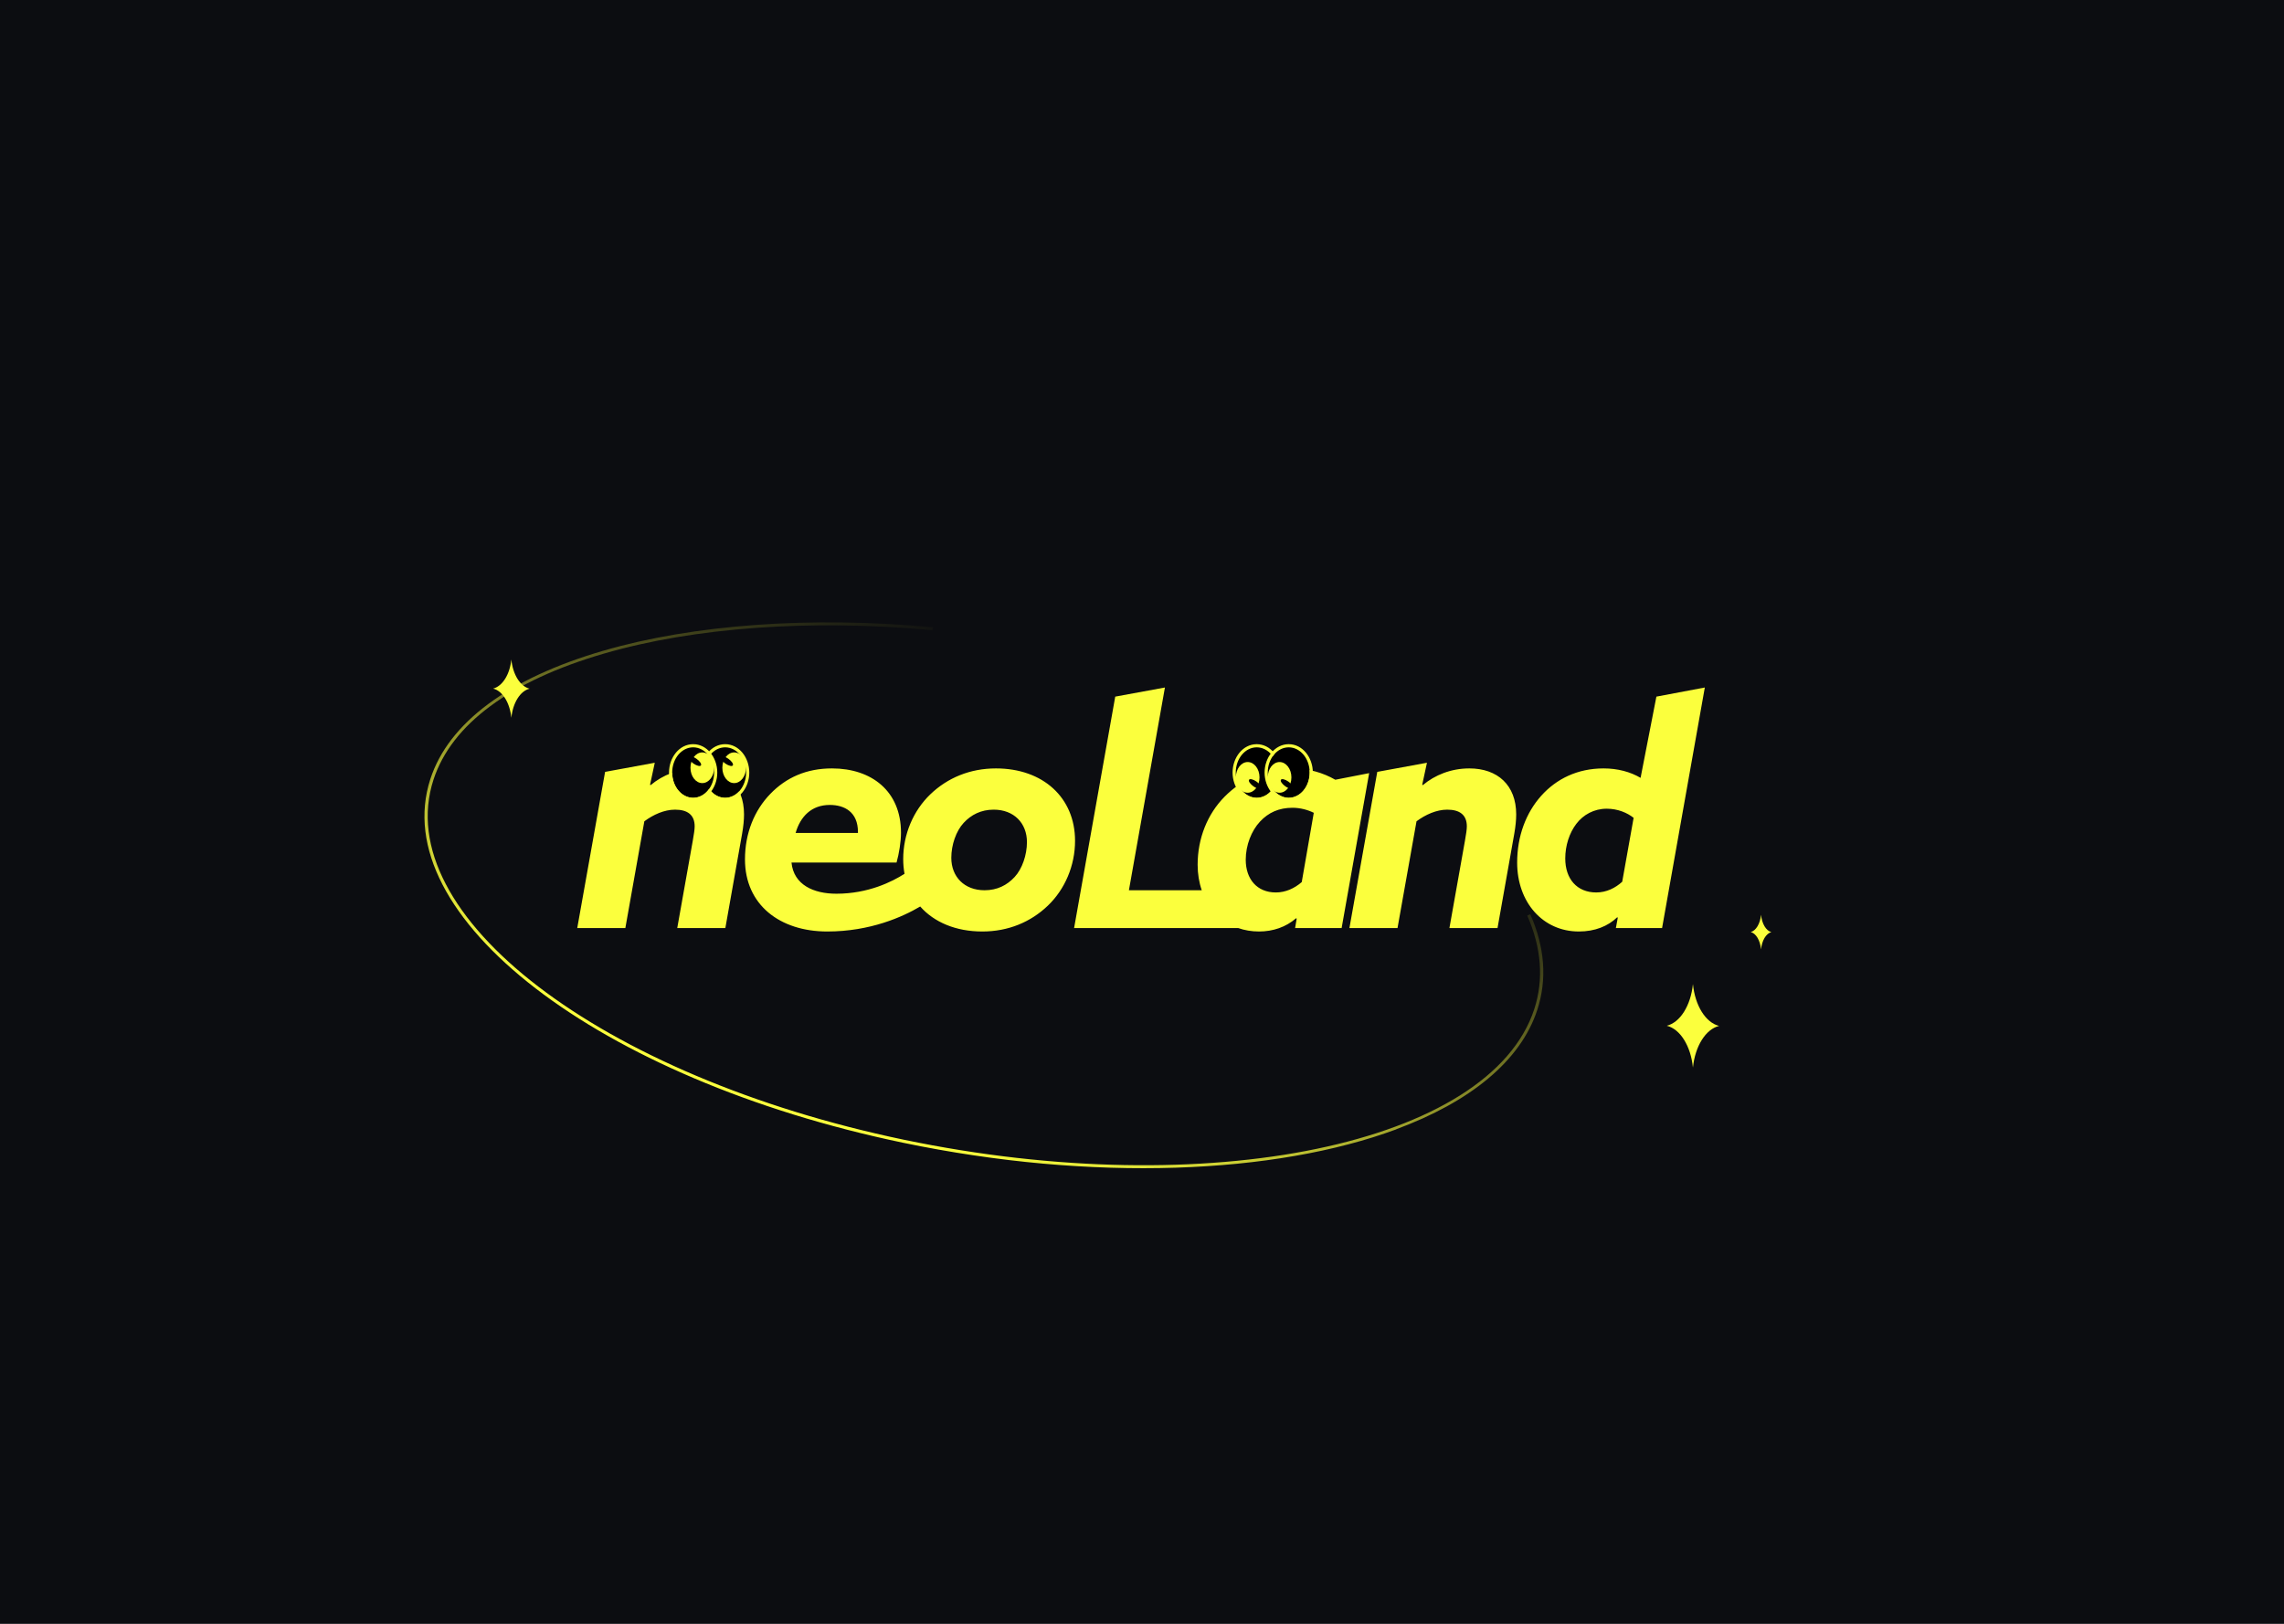
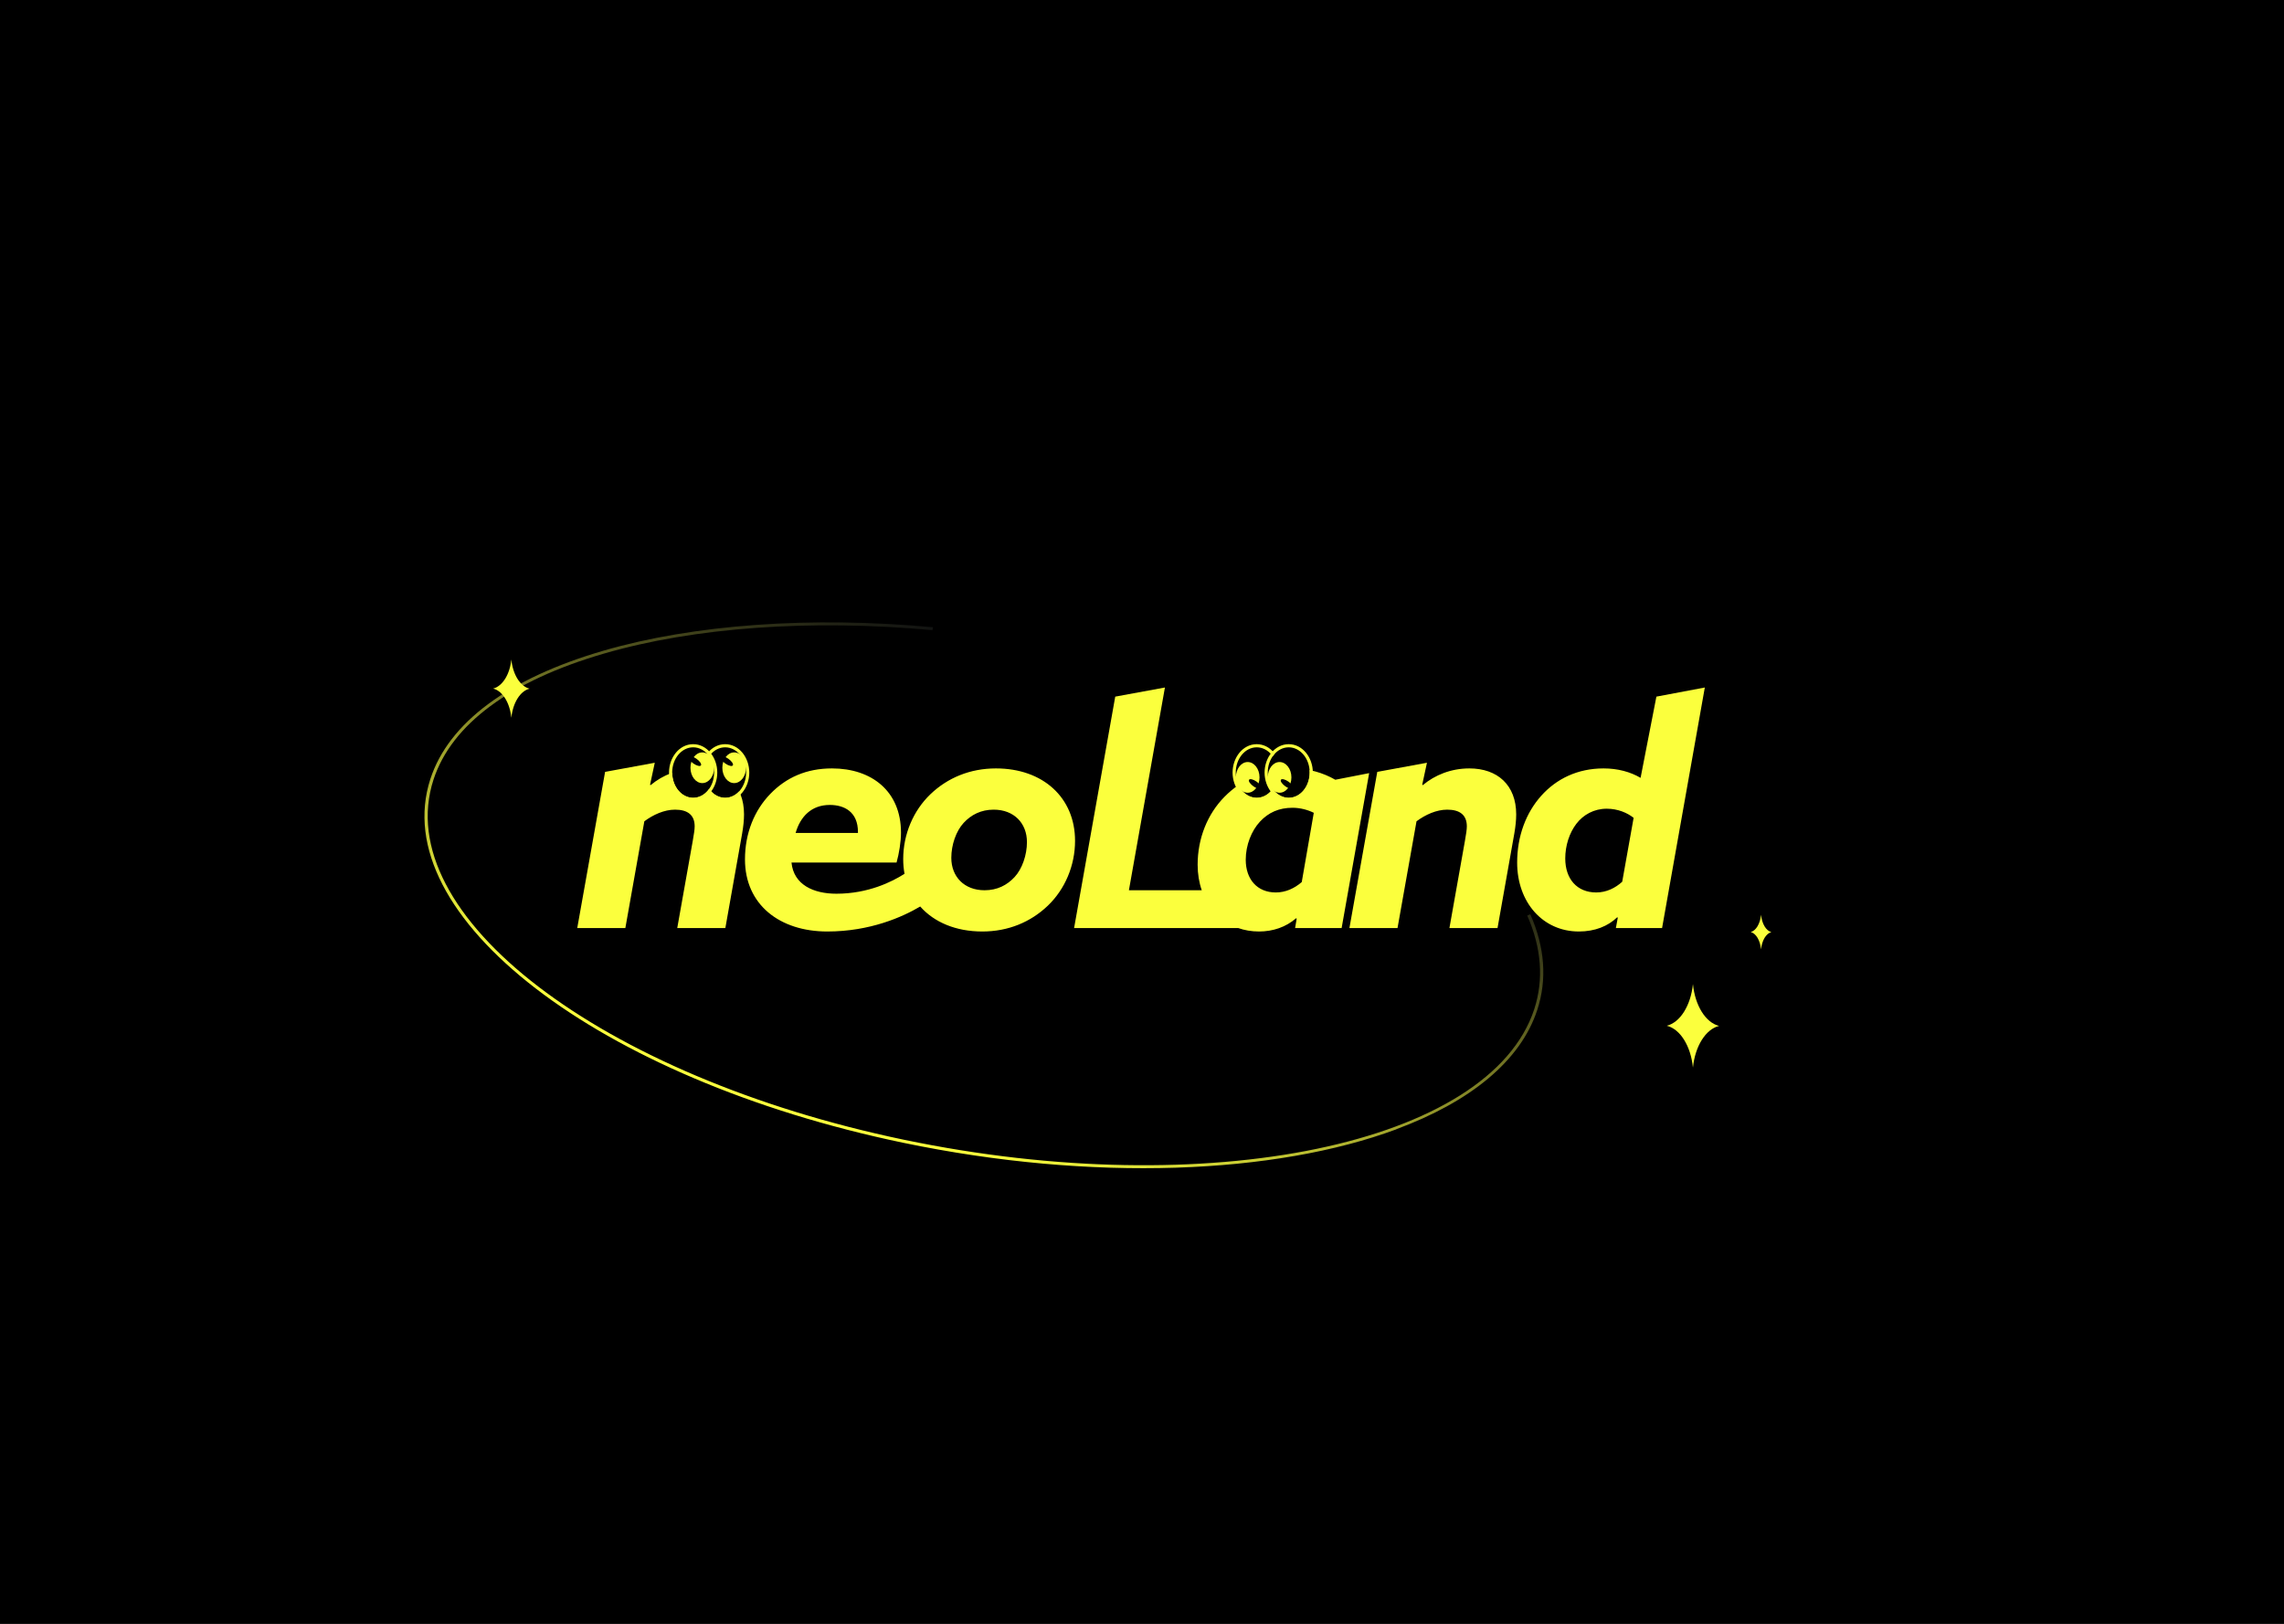
<svg xmlns="http://www.w3.org/2000/svg" width="1440" height="1024" viewBox="0 0 1440 1024" fill="none">
  <g clip-path="url(#clip0_148_7754)">
-     <rect width="1440" height="1024" fill="#0C0D11" />
+     <rect width="1440" height="1024" fill="#000000" />
    <g filter="url(#filter0_b_148_7754)">
-       <rect width="1440" height="1024" fill="#0F0F12" fill-opacity="0.3" />
+       <rect width="1440" height="1024" fill="#000000" />
    </g>
    <path fill-rule="evenodd" clip-rule="evenodd" d="M995.43 587.421C1005.61 587.421 1013.79 584.045 1019.57 578.486L1019.97 578.685L1018.77 585.237H1047.9L1074.84 433.553L1044.31 439.311L1034.34 490.534C1027.95 486.761 1019.97 484.577 1010.99 484.577C994.632 484.577 981.264 491.129 971.687 501.85C962.109 512.571 956.523 527.263 956.523 543.941C956.523 568.957 972.684 587.421 995.43 587.421ZM1006.4 562.802C994.233 562.802 986.85 554.265 986.85 541.36C986.85 533.219 989.444 525.278 993.834 519.52C998.223 513.763 1005.01 509.99 1012.99 509.99C1019.97 509.99 1025.96 512.571 1029.95 515.748L1022.76 556.051C1018.37 560.022 1012.79 562.802 1006.4 562.802ZM868.332 486.761L850.774 585.237H881.101L893.073 517.932C898.659 513.763 905.643 510.586 912.426 510.586C920.407 510.586 924.797 513.961 924.797 521.109C924.797 523.094 924.398 525.675 923.6 530.242L913.823 585.237H944.151L954.725 525.675C955.523 521.109 955.922 517.138 955.922 513.564C955.922 495.1 944.151 484.578 926.393 484.578C914.821 484.578 904.645 488.747 897.063 495.1L896.664 494.902L899.657 481.004L868.332 486.761ZM363.939 585.237L381.497 486.761L412.822 481.004L409.829 494.902L410.228 495.1C417.81 488.747 427.986 484.578 439.558 484.578C457.316 484.578 469.088 495.1 469.088 513.564C469.088 517.138 468.689 521.109 467.891 525.675L457.316 585.237H426.988L436.765 530.242C437.563 525.675 437.962 523.094 437.962 521.109C437.962 513.961 433.573 510.586 425.592 510.586C418.808 510.586 411.825 513.763 406.238 517.932L394.267 585.237H363.939ZM793.785 587.421C802.564 587.421 810.744 584.641 817.129 579.082L817.528 579.28L816.53 585.237H845.86L863.219 487.555L841.87 491.725C834.288 487.357 825.11 484.577 814.735 484.577C797.576 484.577 782.811 491.526 772.037 502.446C761.263 513.365 755.077 528.653 755.077 545.33C755.077 551.089 755.983 556.505 757.676 561.412H711.748L734.453 433.553L703.128 439.311L677.19 585.237L691.156 585.237L707.518 585.237L780.624 585.237C784.658 586.658 789.07 587.421 793.785 587.421ZM804.36 562.802C792.588 562.802 785.405 554.463 785.405 542.154C785.405 533.021 788.996 523.888 794.383 518.13C799.771 512.373 806.355 509.395 814.934 509.395C819.922 509.395 824.711 510.784 828.302 512.571L820.72 556.25C816.131 560.221 810.545 562.802 804.36 562.802ZM569.448 541.757C569.448 544.975 569.73 548.07 570.276 551.028C562.394 556.086 547.328 563.596 527.348 563.596C512.982 563.596 500.412 558.037 499.015 543.94H565.257C566.853 538.183 568.05 530.837 568.05 525.079C568.05 498.872 549.495 484.577 524.554 484.577C508.393 484.577 495.623 490.335 485.647 500.659C475.671 510.983 469.685 525.278 469.685 541.955C469.685 570.545 491.633 587.421 521.561 587.421C548.693 587.421 569.132 578.18 580.17 571.666C588.951 581.594 602.629 587.421 619.328 587.421C635.689 587.421 649.855 581.464 660.63 571.14C671.404 560.816 677.789 545.926 677.789 530.241C677.789 503.041 657.637 484.577 627.908 484.577C611.547 484.577 597.381 490.533 586.607 500.857C575.833 511.181 569.448 526.072 569.448 541.757ZM639.68 553.073C634.891 558.235 628.706 561.412 620.725 561.412C607.956 561.412 599.775 552.875 599.775 540.962C599.775 532.822 602.768 524.087 607.557 518.925C612.345 513.763 618.53 510.586 626.511 510.586C639.281 510.586 647.461 519.123 647.461 531.035C647.461 539.176 644.468 547.911 639.68 553.073ZM501.609 525.278H540.915V524.682C540.915 511.976 532.336 507.608 523.158 507.608C511.585 507.608 504.602 514.954 501.609 525.278Z" fill="#FBFF3D" />
    <path d="M443.972 487.196C443.972 478.403 449.889 471.274 457.19 471.274C464.49 471.274 470.408 478.403 470.408 487.196C470.408 495.99 464.49 503.118 457.19 503.118C449.889 503.118 443.972 495.99 443.972 487.196Z" fill="black" />
    <path fill-rule="evenodd" clip-rule="evenodd" d="M441.976 487.197C441.976 477.679 448.447 469.29 457.189 469.29C465.931 469.29 472.402 477.679 472.402 487.197C472.402 496.715 465.931 505.104 457.189 505.104C448.447 505.104 441.976 496.715 441.976 487.197ZM457.189 471.275C449.889 471.275 443.971 478.404 443.971 487.197C443.971 495.99 449.889 503.119 457.189 503.119C464.489 503.119 470.407 495.99 470.407 487.197C470.407 478.404 464.489 471.275 457.189 471.275Z" fill="#FBFF3D" />
    <path d="M423.795 487.196C423.795 478.403 429.713 471.274 437.013 471.274C444.314 471.274 450.231 478.403 450.231 487.196C450.231 495.99 444.314 503.118 437.013 503.118C429.713 503.118 423.795 495.99 423.795 487.196Z" fill="black" />
    <path fill-rule="evenodd" clip-rule="evenodd" d="M421.799 487.197C421.799 477.679 428.271 469.29 437.013 469.29C445.755 469.29 452.226 477.679 452.226 487.197C452.226 496.715 445.755 505.104 437.013 505.104C428.271 505.104 421.799 496.715 421.799 487.197ZM437.013 471.275C429.713 471.275 423.795 478.404 423.795 487.197C423.795 495.99 429.713 503.119 437.013 503.119C444.313 503.119 450.231 495.99 450.231 487.197C450.231 478.404 444.313 471.275 437.013 471.275Z" fill="#FBFF3D" />
    <path d="M435.317 484.161C435.317 478.814 438.656 474.48 442.775 474.48C446.895 474.48 450.234 478.814 450.234 484.161C450.234 489.508 446.894 493.842 442.775 493.842C438.656 493.842 435.317 489.508 435.317 484.161Z" fill="#FBFF3D" />
    <path d="M455.422 484.161C455.422 478.814 458.762 474.48 462.881 474.48C467 474.48 470.339 478.814 470.339 484.161C470.339 489.508 467 493.842 462.881 493.842C458.762 493.842 455.422 489.508 455.422 484.161Z" fill="#FBFF3D" />
    <path d="M434.283 477.303C434.787 476.457 436.91 476.963 439.025 478.434C441.14 479.905 442.446 481.783 441.942 482.629C441.438 483.475 439.315 482.969 437.2 481.499C435.085 480.028 433.779 478.15 434.283 477.303Z" fill="black" />
    <path d="M454.389 477.303C454.893 476.457 457.016 476.963 459.131 478.434C461.246 479.905 462.551 481.783 462.047 482.629C461.544 483.475 459.42 482.969 457.306 481.499C455.191 480.028 453.885 478.15 454.389 477.303Z" fill="black" />
    <path d="M805.543 487.197C805.543 495.991 799.625 503.119 792.325 503.119C785.024 503.119 779.106 495.991 779.106 487.197C779.106 478.404 785.024 471.275 792.325 471.275C799.625 471.275 805.543 478.404 805.543 487.197Z" fill="black" />
    <path fill-rule="evenodd" clip-rule="evenodd" d="M807.538 487.197C807.538 496.715 801.067 505.104 792.325 505.104C783.583 505.104 777.112 496.715 777.112 487.197C777.112 477.679 783.583 469.29 792.325 469.29C801.067 469.29 807.538 477.679 807.538 487.197ZM792.325 503.119C799.625 503.119 805.543 495.99 805.543 487.197C805.543 478.403 799.625 471.275 792.325 471.275C785.025 471.275 779.107 478.403 779.107 487.197C779.107 495.99 785.025 503.119 792.325 503.119Z" fill="#FBFF3D" />
    <path d="M825.719 487.197C825.719 495.991 819.801 503.119 812.501 503.119C805.201 503.119 799.283 495.991 799.283 487.197C799.283 478.404 805.201 471.275 812.501 471.275C819.801 471.275 825.719 478.404 825.719 487.197Z" fill="black" />
    <path fill-rule="evenodd" clip-rule="evenodd" d="M827.715 487.197C827.715 496.715 821.243 505.104 812.501 505.104C803.76 505.104 797.288 496.715 797.288 487.197C797.288 477.679 803.76 469.29 812.501 469.29C821.243 469.29 827.715 477.679 827.715 487.197ZM812.501 503.119C819.802 503.119 825.72 495.99 825.72 487.197C825.72 478.403 819.802 471.275 812.501 471.275C805.201 471.275 799.283 478.403 799.283 487.197C799.283 495.99 805.201 503.119 812.501 503.119Z" fill="#FBFF3D" />
    <path d="M814.197 490.233C814.197 495.579 810.858 499.914 806.739 499.914C802.62 499.914 799.28 495.579 799.28 490.233C799.28 484.886 802.62 480.552 806.739 480.552C810.858 480.552 814.197 484.886 814.197 490.233Z" fill="#FBFF3D" />
    <path d="M794.092 490.233C794.092 495.579 790.753 499.914 786.633 499.914C782.514 499.914 779.175 495.579 779.175 490.233C779.175 484.886 782.514 480.552 786.633 480.552C790.753 480.552 794.092 484.886 794.092 490.233Z" fill="#FBFF3D" />
    <path d="M815.231 497.091C814.727 497.937 812.604 497.431 810.489 495.96C808.374 494.489 807.068 492.611 807.572 491.765C808.076 490.918 810.199 491.425 812.314 492.895C814.429 494.366 815.735 496.244 815.231 497.091Z" fill="black" />
    <path d="M795.125 497.091C794.621 497.937 792.498 497.431 790.384 495.96C788.269 494.489 786.963 492.611 787.467 491.765C787.971 490.918 790.094 491.425 792.209 492.895C794.324 494.366 795.629 496.244 795.125 497.091Z" fill="black" />
    <path d="M880.336 712.111C926.559 694.972 958.66 669.339 969.241 636.775C975.463 617.652 974.006 597.368 964.805 576.541L962.901 577.378C971.886 597.826 973.386 617.634 967.316 636.373C939.52 721.696 761.271 758.626 569.944 718.753C378.596 678.822 245.531 576.947 273.326 491.623C284.687 456.799 321.787 429.313 380.731 412.186C437.663 395.608 511.18 390.353 587.89 397.381L588.237 395.544C511.289 388.474 437.404 393.733 380.213 410.407C320.555 427.799 282.892 455.757 271.336 491.244C243.259 577.592 376.929 680.491 569.316 720.628C689.195 745.61 804.012 740.478 880.357 712.169L880.336 712.111Z" fill="url(#paint0_linear_148_7754)" />
    <path d="M1067.35 673.243C1068.72 659.697 1075.39 649.061 1083.83 646.959C1075.36 644.89 1068.69 634.157 1067.35 620.578C1065.98 634.124 1059.31 644.761 1050.87 646.862C1059.34 648.931 1066.01 659.665 1067.35 673.243Z" fill="#FBFF3D" />
    <path d="M322.388 452.645C323.345 443.188 327.993 435.763 333.872 434.296C327.97 432.851 323.322 425.358 322.388 415.879C321.431 425.336 316.782 432.761 310.904 434.228C316.805 435.673 321.454 443.166 322.388 452.645Z" fill="#FBFF3D" />
    <path d="M1110.29 598.717C1110.83 593.094 1113.46 588.679 1116.78 587.807C1113.45 586.948 1110.82 582.492 1110.29 576.856C1109.75 582.479 1107.12 586.894 1103.8 587.766C1107.14 588.625 1109.76 593.081 1110.29 598.717Z" fill="#FBFF3D" />
  </g>
  <defs>
    <filter id="filter0_b_148_7754" x="-300" y="-300" width="2040" height="1624" filterUnits="userSpaceOnUse" color-interpolation-filters="sRGB">
      <feFlood flood-opacity="0" result="BackgroundImageFix" />
      <feGaussianBlur in="BackgroundImageFix" stdDeviation="150" />
      <feComposite in2="SourceAlpha" operator="in" result="effect1_backgroundBlur_148_7754" />
      <feBlend mode="normal" in="SourceGraphic" in2="effect1_backgroundBlur_148_7754" result="shape" />
    </filter>
    <linearGradient id="paint0_linear_148_7754" x1="691.309" y1="429.48" x2="577.793" y2="719.382" gradientUnits="userSpaceOnUse">
      <stop stop-color="#0D0E11" />
      <stop offset="1" stop-color="#FBFF3D" />
    </linearGradient>
    <clipPath id="clip0_148_7754">
      <rect width="1440" height="1024" fill="white" />
    </clipPath>
  </defs>
</svg>
